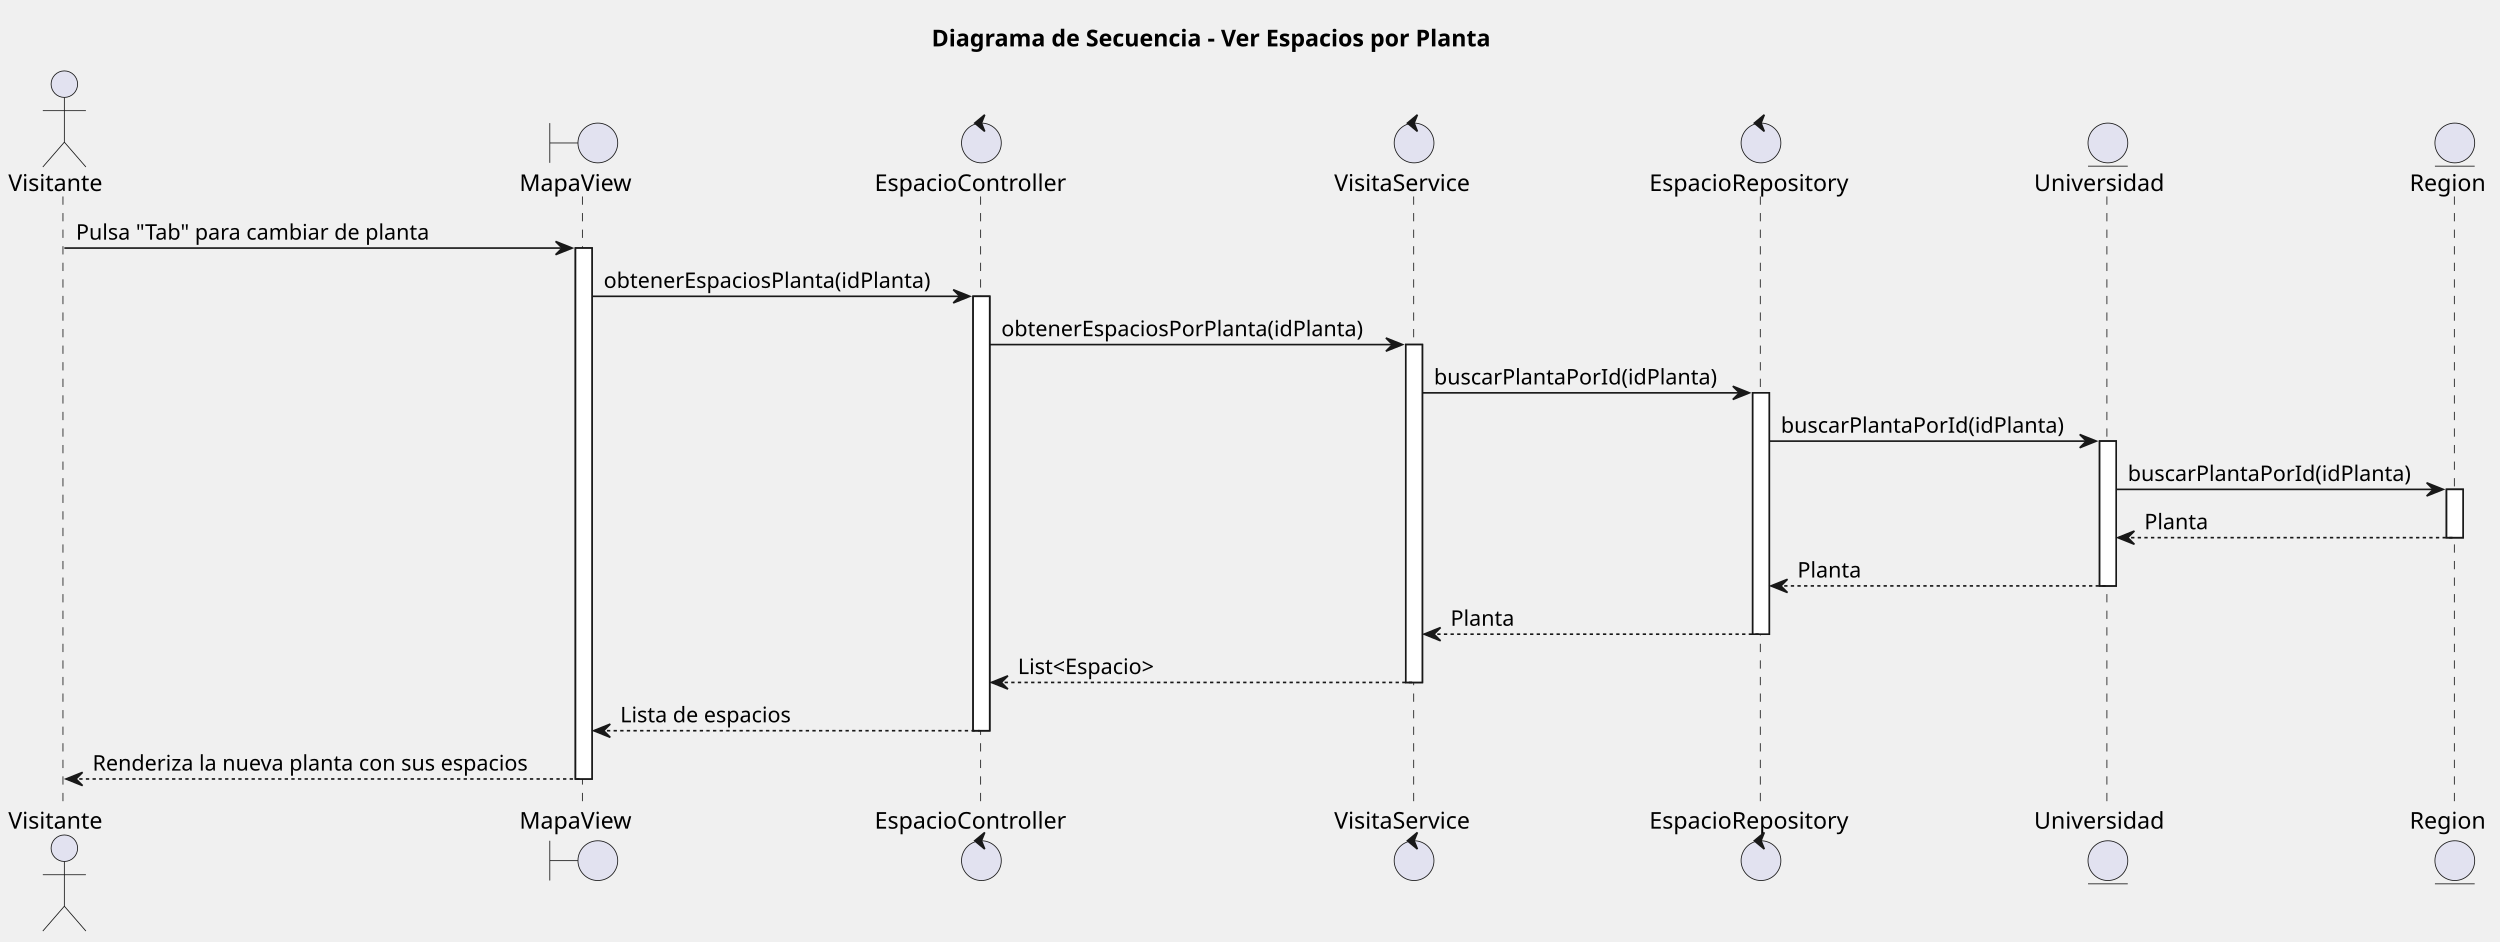
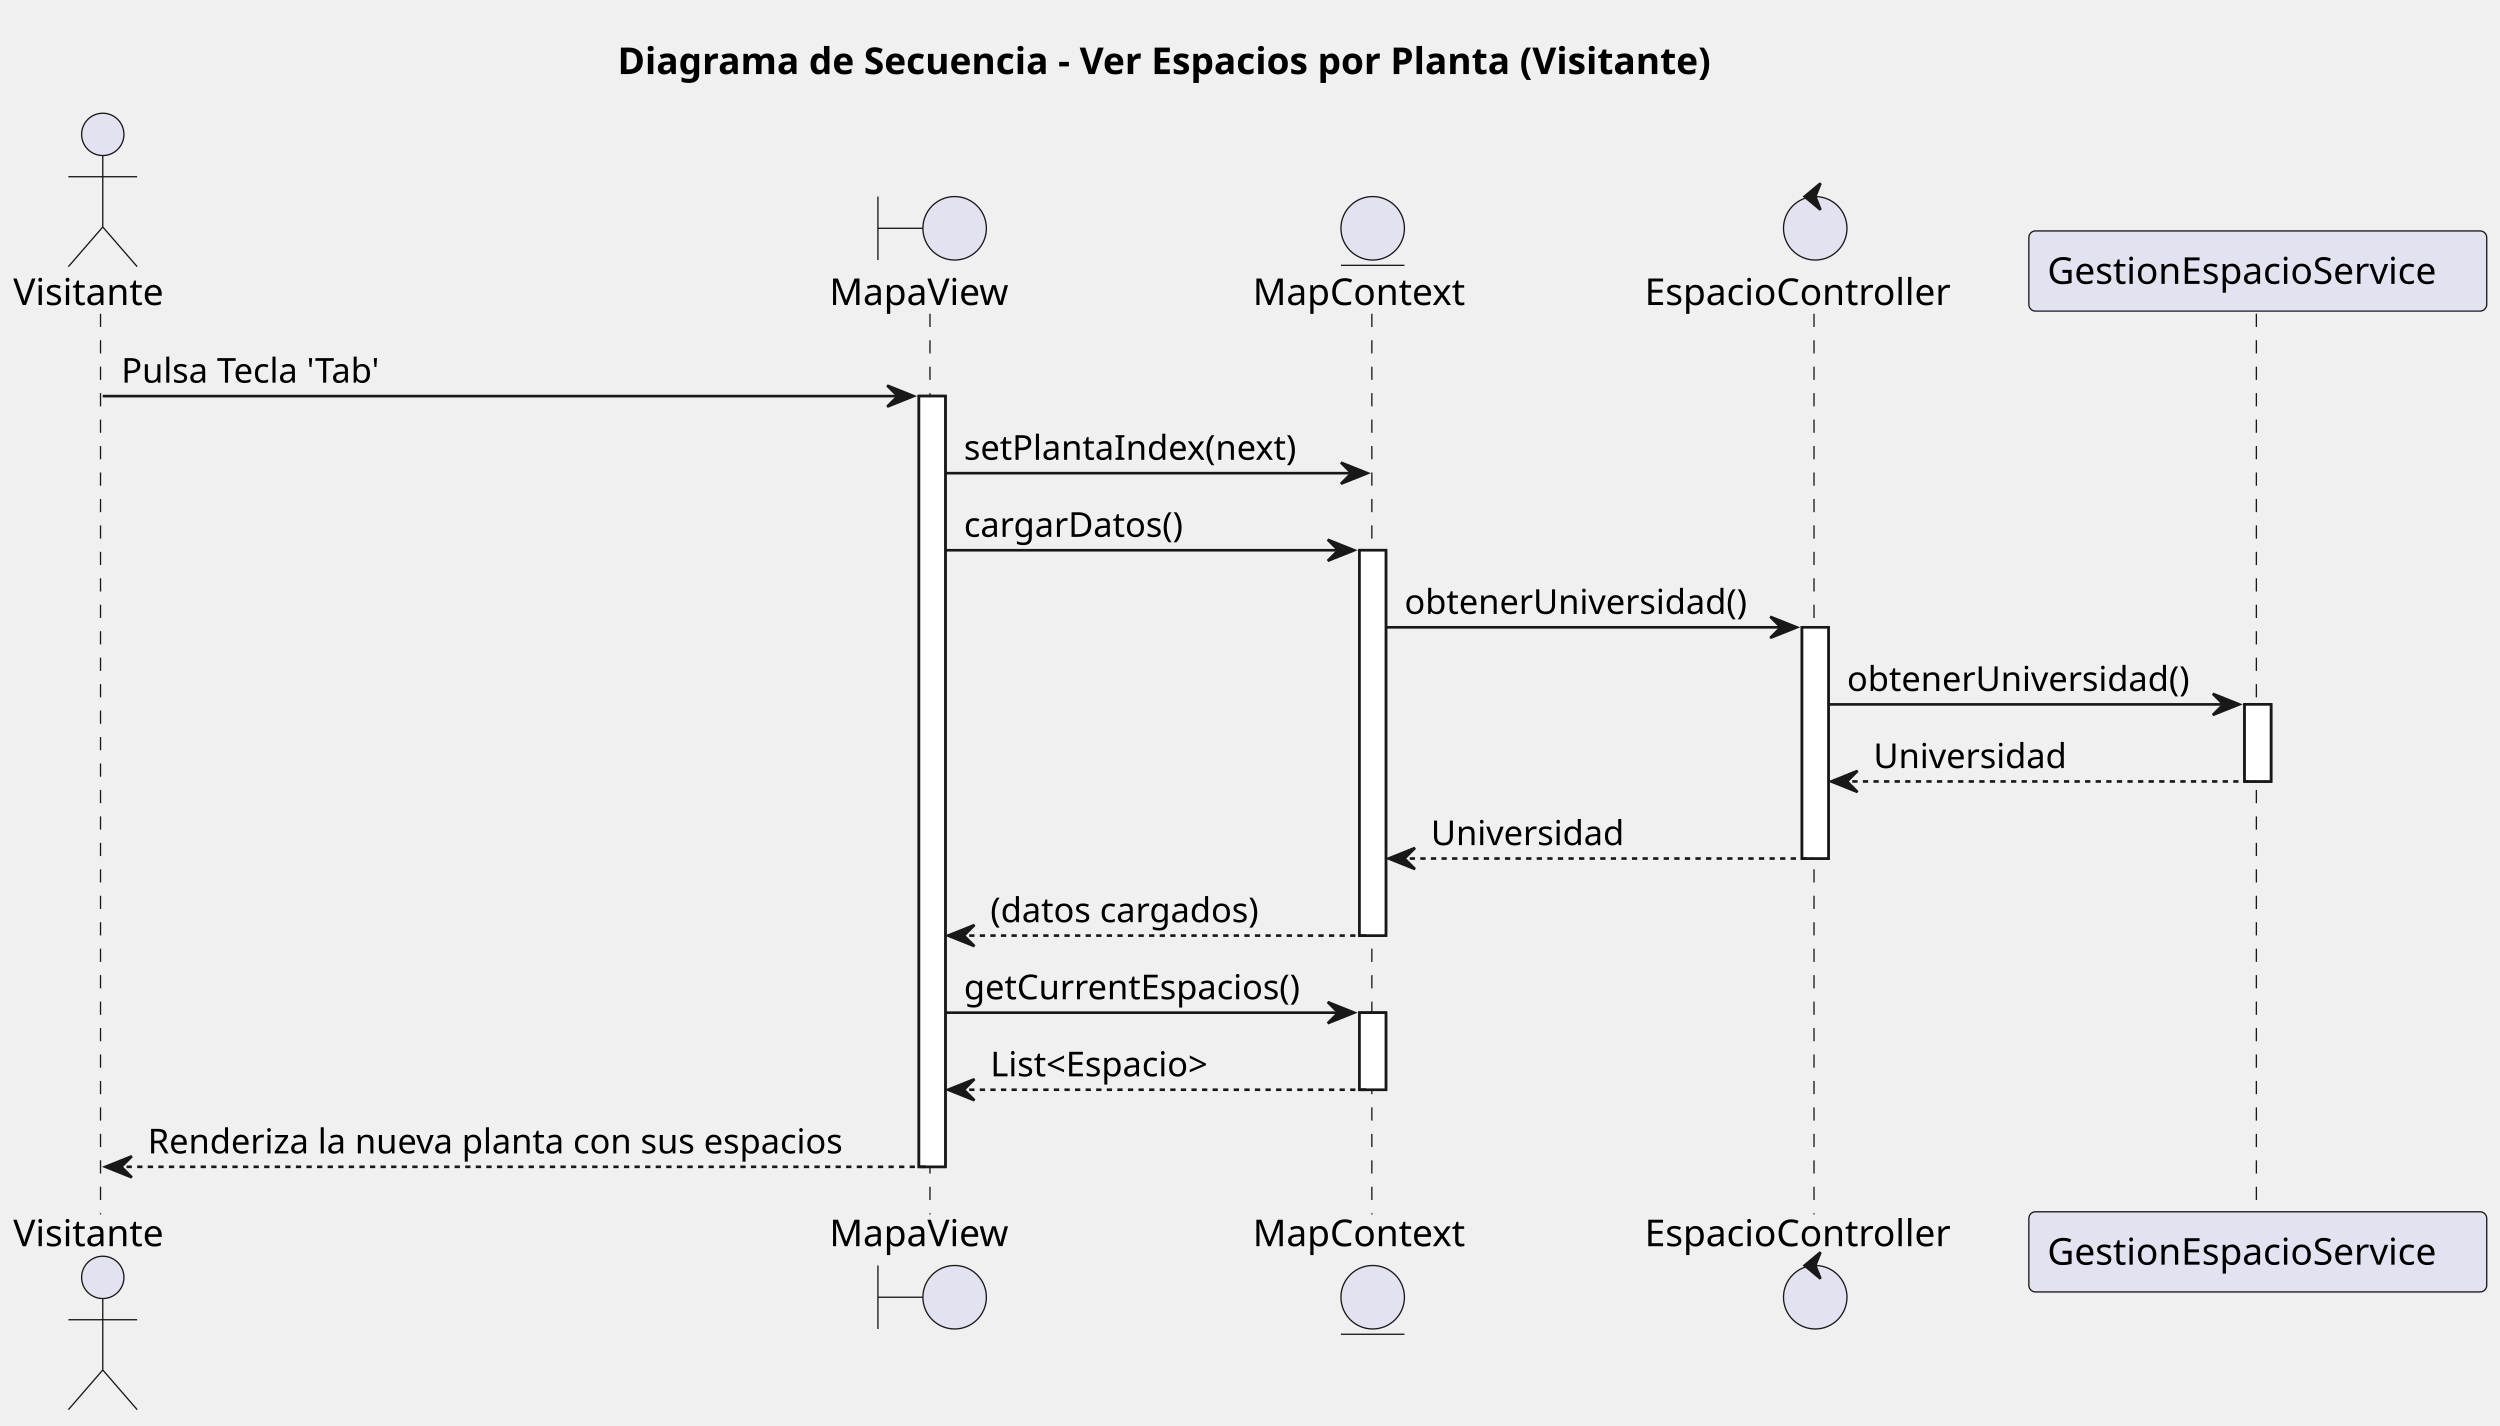
- <svg xmlns="http://www.w3.org/2000/svg" contentStyleType="text/css" data-diagram-type="SEQUENCE" height="568px" preserveAspectRatio="none" style="width:1509px;height:568px;background:#FFFFFF;" version="1.1" viewBox="0 0 1509 568" width="1509px" zoomAndPan="magnify">
+ <svg xmlns="http://www.w3.org/2000/svg" contentStyleType="text/css" data-diagram-type="SEQUENCE" height="539px" preserveAspectRatio="none" style="width:945px;height:539px;background:#FFFFFF;" version="1.1" viewBox="0 0 945 539" width="945px" zoomAndPan="magnify">
  <defs />
  <g>
-     <text fill="#000000" font-family="sans-serif" font-size="14" font-weight="bold" lengthAdjust="spacing" textLength="388.377" x="562.31" y="27.995">Diagrama de Secuencia - Ver Espacios por Planta</text>
+     <text fill="#000000" font-family="sans-serif" font-size="14" font-weight="bold" lengthAdjust="spacing" textLength="477.107" x="233.437" y="27.995">Diagrama de Secuencia - Ver Espacios por Planta (Visitante)</text>
    <g>
-       <rect fill="#FFFFFF" height="320.461" style="stroke:#181818;stroke-width:1;" width="10" x="347.356" y="149.727" />
+       <rect fill="#FFFFFF" height="291.328" style="stroke:#181818;stroke-width:1;" width="10" x="347.356" y="149.727" />
    </g>
    <g>
-       <rect fill="#FFFFFF" height="262.195" style="stroke:#181818;stroke-width:1;" width="10" x="587.377" y="178.859" />
+       <rect fill="#FFFFFF" height="145.664" style="stroke:#181818;stroke-width:1;" width="10" x="513.877" y="207.992" />
    </g>
    <g>
-       <rect fill="#FFFFFF" height="203.93" style="stroke:#181818;stroke-width:1;" width="10" x="848.536" y="207.992" />
+       <rect fill="#FFFFFF" height="29.133" style="stroke:#181818;stroke-width:1;" width="10" x="513.877" y="382.789" />
    </g>
    <g>
-       <rect fill="#FFFFFF" height="145.664" style="stroke:#181818;stroke-width:1;" width="10" x="1057.93" y="237.125" />
+       <rect fill="#FFFFFF" height="87.398" style="stroke:#181818;stroke-width:1;" width="10" x="681.161" y="237.125" />
    </g>
    <g>
-       <rect fill="#FFFFFF" height="87.398" style="stroke:#181818;stroke-width:1;" width="10" x="1267.324" y="266.258" />
+       <rect fill="#FFFFFF" height="29.133" style="stroke:#181818;stroke-width:1;" width="10" x="848.445" y="266.258" />
    </g>
    <g>
-       <rect fill="#FFFFFF" height="29.133" style="stroke:#181818;stroke-width:1;" width="10" x="1476.718" y="295.391" />
+       <rect fill="#000000" fill-opacity="0" height="340.461" width="8" x="34.847" y="118.594" />
+       <line style="stroke:#181818;stroke-width:0.5;stroke-dasharray:5,5;" x1="38" x2="38" y1="118.594" y2="459.055" />
    </g>
    <g>
-       <rect fill="#000000" fill-opacity="0" height="369.594" width="8" x="34.847" y="118.594" />
-       <line style="stroke:#181818;stroke-width:0.5;stroke-dasharray:5,5;" x1="38" x2="38" y1="118.594" y2="488.188" />
+       <rect fill="#000000" fill-opacity="0" height="340.461" width="8" x="348.356" y="118.594" />
+       <line style="stroke:#181818;stroke-width:0.5;stroke-dasharray:5,5;" x1="351.528" x2="351.528" y1="118.594" y2="459.055" />
    </g>
    <g>
-       <rect fill="#000000" fill-opacity="0" height="369.594" width="8" x="348.356" y="118.594" />
-       <line style="stroke:#181818;stroke-width:0.5;stroke-dasharray:5,5;" x1="351.528" x2="351.528" y1="118.594" y2="488.188" />
+       <rect fill="#000000" fill-opacity="0" height="340.461" width="8" x="514.877" y="118.594" />
+       <line style="stroke:#181818;stroke-width:0.5;stroke-dasharray:5,5;" x1="518.56" x2="518.56" y1="118.594" y2="459.055" />
    </g>
    <g>
-       <rect fill="#000000" fill-opacity="0" height="369.594" width="8" x="588.377" y="118.594" />
-       <line style="stroke:#181818;stroke-width:0.5;stroke-dasharray:5,5;" x1="591.912" x2="591.912" y1="118.594" y2="488.188" />
+       <rect fill="#000000" fill-opacity="0" height="340.461" width="8" x="682.161" y="118.594" />
+       <line style="stroke:#181818;stroke-width:0.5;stroke-dasharray:5,5;" x1="685.696" x2="685.696" y1="118.594" y2="459.055" />
    </g>
    <g>
-       <rect fill="#000000" fill-opacity="0" height="369.594" width="8" x="849.536" y="118.594" />
-       <line style="stroke:#181818;stroke-width:0.5;stroke-dasharray:5,5;" x1="853.306" x2="853.306" y1="118.594" y2="488.188" />
-     </g>
-     <g>
-       <rect fill="#000000" fill-opacity="0" height="369.594" width="8" x="1058.93" y="118.594" />
-       <line style="stroke:#181818;stroke-width:0.5;stroke-dasharray:5,5;" x1="1062.515" x2="1062.515" y1="118.594" y2="488.188" />
-     </g>
-     <g>
-       <rect fill="#000000" fill-opacity="0" height="369.594" width="8" x="1268.324" y="118.594" />
-       <line style="stroke:#181818;stroke-width:0.5;stroke-dasharray:5,5;" x1="1271.724" x2="1271.724" y1="118.594" y2="488.188" />
-     </g>
-     <g>
-       <rect fill="#000000" fill-opacity="0" height="369.594" width="8" x="1477.718" y="118.594" />
-       <line style="stroke:#181818;stroke-width:0.5;stroke-dasharray:5,5;" x1="1481.44" x2="1481.44" y1="118.594" y2="488.188" />
+       <rect fill="#000000" fill-opacity="0" height="340.461" width="8" x="849.445" y="118.594" />
+       <line style="stroke:#181818;stroke-width:0.5;stroke-dasharray:5,5;" x1="852.909" x2="852.909" y1="118.594" y2="459.055" />
    </g>
    <g class="participant participant-head" data-participant="visitor">
      <text fill="#000000" font-family="sans-serif" font-size="14" lengthAdjust="spacing" textLength="61.694" x="5" y="115.292">Visitante</text>
      <ellipse cx="38.847" cy="50.797" fill="#E2E2F0" rx="8" ry="8" style="stroke:#181818;stroke-width:0.5;" />
      <path d="M38.847,58.797 L38.847,85.797 M25.847,66.797 L51.847,66.797 M38.847,85.797 L25.847,100.797 M38.847,85.797 L51.847,100.797" fill="none" style="stroke:#181818;stroke-width:0.5;" />
    </g>
    <g class="participant participant-tail" data-participant="visitor">
-       <text fill="#000000" font-family="sans-serif" font-size="14" lengthAdjust="spacing" textLength="61.694" x="5" y="500.183">Visitante</text>
-       <ellipse cx="38.847" cy="511.984" fill="#E2E2F0" rx="8" ry="8" style="stroke:#181818;stroke-width:0.5;" />
-       <path d="M38.847,519.984 L38.847,546.984 M25.847,527.984 L51.847,527.984 M38.847,546.984 L25.847,561.984 M38.847,546.984 L51.847,561.984" fill="none" style="stroke:#181818;stroke-width:0.5;" />
+       <text fill="#000000" font-family="sans-serif" font-size="14" lengthAdjust="spacing" textLength="61.694" x="5" y="471.05">Visitante</text>
+       <ellipse cx="38.847" cy="482.852" fill="#E2E2F0" rx="8" ry="8" style="stroke:#181818;stroke-width:0.5;" />
+       <path d="M38.847,490.852 L38.847,517.852 M25.847,498.852 L51.847,498.852 M38.847,517.852 L25.847,532.852 M38.847,517.852 L51.847,532.852" fill="none" style="stroke:#181818;stroke-width:0.5;" />
    </g>
    <g class="participant participant-head" data-participant="view">
      <text fill="#000000" font-family="sans-serif" font-size="14" lengthAdjust="spacing" textLength="71.654" x="313.528" y="115.292">MapaView</text>
      <path d="M331.856,74.297 L331.856,98.297 M331.856,86.297 L348.856,86.297" fill="none" style="stroke:#181818;stroke-width:0.5;" />
      <ellipse cx="360.856" cy="86.297" fill="#E2E2F0" rx="12" ry="12" style="stroke:#181818;stroke-width:0.5;" />
    </g>
    <g class="participant participant-tail" data-participant="view">
-       <text fill="#000000" font-family="sans-serif" font-size="14" lengthAdjust="spacing" textLength="71.654" x="313.528" y="500.183">MapaView</text>
-       <path d="M331.856,507.484 L331.856,531.484 M331.856,519.484 L348.856,519.484" fill="none" style="stroke:#181818;stroke-width:0.5;" />
-       <ellipse cx="360.856" cy="519.484" fill="#E2E2F0" rx="12" ry="12" style="stroke:#181818;stroke-width:0.5;" />
+       <text fill="#000000" font-family="sans-serif" font-size="14" lengthAdjust="spacing" textLength="71.654" x="313.528" y="471.05">MapaView</text>
+       <path d="M331.856,478.352 L331.856,502.352 M331.856,490.352 L348.856,490.352" fill="none" style="stroke:#181818;stroke-width:0.5;" />
+       <ellipse cx="360.856" cy="490.352" fill="#E2E2F0" rx="12" ry="12" style="stroke:#181818;stroke-width:0.5;" />
+     </g>
+     <g class="participant participant-head" data-participant="context">
+       <text fill="#000000" font-family="sans-serif" font-size="14" lengthAdjust="spacing" textLength="84.636" x="473.56" y="115.292">MapContext</text>
+       <ellipse cx="518.877" cy="86.297" fill="#E2E2F0" rx="12" ry="12" style="stroke:#181818;stroke-width:0.5;" />
+       <line style="stroke:#181818;stroke-width:0.5;" x1="506.877" x2="530.877" y1="100.297" y2="100.297" />
+     </g>
+     <g class="participant participant-tail" data-participant="context">
+       <text fill="#000000" font-family="sans-serif" font-size="14" lengthAdjust="spacing" textLength="84.636" x="473.56" y="471.05">MapContext</text>
+       <ellipse cx="518.877" cy="490.352" fill="#E2E2F0" rx="12" ry="12" style="stroke:#181818;stroke-width:0.5;" />
+       <line style="stroke:#181818;stroke-width:0.5;" x1="506.877" x2="530.877" y1="504.352" y2="504.352" />
    </g>
    <g class="participant participant-head" data-participant="controller">
-       <text fill="#000000" font-family="sans-serif" font-size="14" lengthAdjust="spacing" textLength="122.931" x="527.912" y="115.292">EspacioController</text>
-       <ellipse cx="592.377" cy="86.297" fill="#E2E2F0" rx="12" ry="12" style="stroke:#181818;stroke-width:0.5;" />
-       <polygon fill="#181818" points="588.377,74.297,594.377,69.297,592.377,74.297,594.377,79.297,588.377,74.297" style="stroke:#181818;stroke-width:1;" />
+       <text fill="#000000" font-family="sans-serif" font-size="14" lengthAdjust="spacing" textLength="122.931" x="621.696" y="115.292">EspacioController</text>
+       <ellipse cx="686.161" cy="86.297" fill="#E2E2F0" rx="12" ry="12" style="stroke:#181818;stroke-width:0.5;" />
+       <polygon fill="#181818" points="682.161,74.297,688.161,69.297,686.161,74.297,688.161,79.297,682.161,74.297" style="stroke:#181818;stroke-width:1;" />
    </g>
    <g class="participant participant-tail" data-participant="controller">
-       <text fill="#000000" font-family="sans-serif" font-size="14" lengthAdjust="spacing" textLength="122.931" x="527.912" y="500.183">EspacioController</text>
-       <ellipse cx="592.377" cy="519.484" fill="#E2E2F0" rx="12" ry="12" style="stroke:#181818;stroke-width:0.5;" />
-       <polygon fill="#181818" points="588.377,507.484,594.377,502.484,592.377,507.484,594.377,512.484,588.377,507.484" style="stroke:#181818;stroke-width:1;" />
+       <text fill="#000000" font-family="sans-serif" font-size="14" lengthAdjust="spacing" textLength="122.931" x="621.696" y="471.05">EspacioController</text>
+       <ellipse cx="686.161" cy="490.352" fill="#E2E2F0" rx="12" ry="12" style="stroke:#181818;stroke-width:0.5;" />
+       <polygon fill="#181818" points="682.161,478.352,688.161,473.352,686.161,478.352,688.161,483.352,682.161,478.352" style="stroke:#181818;stroke-width:1;" />
    </g>
    <g class="participant participant-head" data-participant="service">
-       <text fill="#000000" font-family="sans-serif" font-size="14" lengthAdjust="spacing" textLength="90.46" x="805.306" y="115.292">VisitaService</text>
-       <ellipse cx="853.536" cy="86.297" fill="#E2E2F0" rx="12" ry="12" style="stroke:#181818;stroke-width:0.5;" />
-       <polygon fill="#181818" points="849.536,74.297,855.536,69.297,853.536,74.297,855.536,79.297,849.536,74.297" style="stroke:#181818;stroke-width:1;" />
+       <rect fill="#E2E2F0" height="30.297" rx="2.5" ry="2.5" style="stroke:#181818;stroke-width:0.5;" width="173.072" x="766.909" y="87.297" />
+       <text fill="#000000" font-family="sans-serif" font-size="14" lengthAdjust="spacing" textLength="159.072" x="773.909" y="107.292">GestionEspacioService</text>
    </g>
    <g class="participant participant-tail" data-participant="service">
-       <text fill="#000000" font-family="sans-serif" font-size="14" lengthAdjust="spacing" textLength="90.46" x="805.306" y="500.183">VisitaService</text>
-       <ellipse cx="853.536" cy="519.484" fill="#E2E2F0" rx="12" ry="12" style="stroke:#181818;stroke-width:0.5;" />
-       <polygon fill="#181818" points="849.536,507.484,855.536,502.484,853.536,507.484,855.536,512.484,849.536,507.484" style="stroke:#181818;stroke-width:1;" />
-     </g>
-     <g class="participant participant-head" data-participant="repository">
-       <text fill="#000000" font-family="sans-serif" font-size="14" lengthAdjust="spacing" textLength="128.83" x="995.515" y="115.292">EspacioRepository</text>
-       <ellipse cx="1062.93" cy="86.297" fill="#E2E2F0" rx="12" ry="12" style="stroke:#181818;stroke-width:0.5;" />
-       <polygon fill="#181818" points="1058.93,74.297,1064.93,69.297,1062.93,74.297,1064.93,79.297,1058.93,74.297" style="stroke:#181818;stroke-width:1;" />
-     </g>
-     <g class="participant participant-tail" data-participant="repository">
-       <text fill="#000000" font-family="sans-serif" font-size="14" lengthAdjust="spacing" textLength="128.83" x="995.515" y="500.183">EspacioRepository</text>
-       <ellipse cx="1062.93" cy="519.484" fill="#E2E2F0" rx="12" ry="12" style="stroke:#181818;stroke-width:0.5;" />
-       <polygon fill="#181818" points="1058.93,507.484,1064.93,502.484,1062.93,507.484,1064.93,512.484,1058.93,507.484" style="stroke:#181818;stroke-width:1;" />
-     </g>
-     <g class="participant participant-head" data-participant="uni">
-       <text fill="#000000" font-family="sans-serif" font-size="14" lengthAdjust="spacing" textLength="83.2" x="1227.724" y="115.292">Universidad</text>
-       <ellipse cx="1272.324" cy="86.297" fill="#E2E2F0" rx="12" ry="12" style="stroke:#181818;stroke-width:0.5;" />
-       <line style="stroke:#181818;stroke-width:0.5;" x1="1260.324" x2="1284.324" y1="100.297" y2="100.297" />
-     </g>
-     <g class="participant participant-tail" data-participant="uni">
-       <text fill="#000000" font-family="sans-serif" font-size="14" lengthAdjust="spacing" textLength="83.2" x="1227.724" y="500.183">Universidad</text>
-       <ellipse cx="1272.324" cy="519.484" fill="#E2E2F0" rx="12" ry="12" style="stroke:#181818;stroke-width:0.5;" />
-       <line style="stroke:#181818;stroke-width:0.5;" x1="1260.324" x2="1284.324" y1="533.484" y2="533.484" />
-     </g>
-     <g class="participant participant-head" data-participant="reg">
-       <text fill="#000000" font-family="sans-serif" font-size="14" lengthAdjust="spacing" textLength="48.556" x="1454.44" y="115.292">Region</text>
-       <ellipse cx="1481.718" cy="86.297" fill="#E2E2F0" rx="12" ry="12" style="stroke:#181818;stroke-width:0.5;" />
-       <line style="stroke:#181818;stroke-width:0.5;" x1="1469.718" x2="1493.718" y1="100.297" y2="100.297" />
-     </g>
-     <g class="participant participant-tail" data-participant="reg">
-       <text fill="#000000" font-family="sans-serif" font-size="14" lengthAdjust="spacing" textLength="48.556" x="1454.44" y="500.183">Region</text>
-       <ellipse cx="1481.718" cy="519.484" fill="#E2E2F0" rx="12" ry="12" style="stroke:#181818;stroke-width:0.5;" />
-       <line style="stroke:#181818;stroke-width:0.5;" x1="1469.718" x2="1493.718" y1="533.484" y2="533.484" />
+       <rect fill="#E2E2F0" height="30.297" rx="2.5" ry="2.5" style="stroke:#181818;stroke-width:0.5;" width="173.072" x="766.909" y="458.055" />
+       <text fill="#000000" font-family="sans-serif" font-size="14" lengthAdjust="spacing" textLength="159.072" x="773.909" y="478.05">GestionEspacioService</text>
    </g>
    <g>
-       <rect fill="#FFFFFF" height="320.461" style="stroke:#181818;stroke-width:1;" width="10" x="347.356" y="149.727" />
+       <rect fill="#FFFFFF" height="291.328" style="stroke:#181818;stroke-width:1;" width="10" x="347.356" y="149.727" />
    </g>
    <g>
-       <rect fill="#FFFFFF" height="262.195" style="stroke:#181818;stroke-width:1;" width="10" x="587.377" y="178.859" />
+       <rect fill="#FFFFFF" height="145.664" style="stroke:#181818;stroke-width:1;" width="10" x="513.877" y="207.992" />
    </g>
    <g>
-       <rect fill="#FFFFFF" height="203.93" style="stroke:#181818;stroke-width:1;" width="10" x="848.536" y="207.992" />
+       <rect fill="#FFFFFF" height="29.133" style="stroke:#181818;stroke-width:1;" width="10" x="513.877" y="382.789" />
    </g>
    <g>
-       <rect fill="#FFFFFF" height="145.664" style="stroke:#181818;stroke-width:1;" width="10" x="1057.93" y="237.125" />
+       <rect fill="#FFFFFF" height="87.398" style="stroke:#181818;stroke-width:1;" width="10" x="681.161" y="237.125" />
    </g>
    <g>
-       <rect fill="#FFFFFF" height="87.398" style="stroke:#181818;stroke-width:1;" width="10" x="1267.324" y="266.258" />
-     </g>
-     <g>
-       <rect fill="#FFFFFF" height="29.133" style="stroke:#181818;stroke-width:1;" width="10" x="1476.718" y="295.391" />
+       <rect fill="#FFFFFF" height="29.133" style="stroke:#181818;stroke-width:1;" width="10" x="848.445" y="266.258" />
    </g>
    <g class="message" data-participant-1="visitor" data-participant-2="view">
      <polygon fill="#181818" points="335.356,145.727,345.356,149.727,335.356,153.727,339.356,149.727" style="stroke:#181818;stroke-width:1;" />
      <line style="stroke:#181818;stroke-width:1;" x1="38.847" x2="341.356" y1="149.727" y2="149.727" />
-       <text fill="#000000" font-family="sans-serif" font-size="13" lengthAdjust="spacing" textLength="231.074" x="45.847" y="144.661">Pulsa "Tab" para cambiar de planta</text>
+       <text fill="#000000" font-family="sans-serif" font-size="13" lengthAdjust="spacing" textLength="108.665" x="45.847" y="144.661">Pulsa Tecla 'Tab'</text>
    </g>
-     <g class="message" data-participant-1="view" data-participant-2="controller">
-       <polygon fill="#181818" points="575.377,174.859,585.377,178.859,575.377,182.859,579.377,178.859" style="stroke:#181818;stroke-width:1;" />
-       <line style="stroke:#181818;stroke-width:1;" x1="357.356" x2="581.377" y1="178.859" y2="178.859" />
-       <text fill="#000000" font-family="sans-serif" font-size="13" lengthAdjust="spacing" textLength="211.022" x="364.356" y="173.793">obtenerEspaciosPlanta(idPlanta)</text>
+     <g class="message" data-participant-1="view" data-participant-2="context">
+       <polygon fill="#181818" points="506.877,174.859,516.877,178.859,506.877,182.859,510.877,178.859" style="stroke:#181818;stroke-width:1;" />
+       <line style="stroke:#181818;stroke-width:1;" x1="357.356" x2="512.877" y1="178.859" y2="178.859" />
+       <text fill="#000000" font-family="sans-serif" font-size="13" lengthAdjust="spacing" textLength="135.776" x="364.356" y="173.793">setPlantaIndex(next)</text>
+     </g>
+     <g class="message" data-participant-1="view" data-participant-2="context">
+       <polygon fill="#181818" points="501.877,203.992,511.877,207.992,501.877,211.992,505.877,207.992" style="stroke:#181818;stroke-width:1;" />
+       <line style="stroke:#181818;stroke-width:1;" x1="357.356" x2="507.877" y1="207.992" y2="207.992" />
+       <text fill="#000000" font-family="sans-serif" font-size="13" lengthAdjust="spacing" textLength="89.965" x="364.356" y="202.926">cargarDatos()</text>
+     </g>
+     <g class="message" data-participant-1="context" data-participant-2="controller">
+       <polygon fill="#181818" points="669.161,233.125,679.161,237.125,669.161,241.125,673.161,237.125" style="stroke:#181818;stroke-width:1;" />
+       <line style="stroke:#181818;stroke-width:1;" x1="523.877" x2="675.161" y1="237.125" y2="237.125" />
+       <text fill="#000000" font-family="sans-serif" font-size="13" lengthAdjust="spacing" textLength="138.284" x="530.877" y="232.059">obtenerUniversidad()</text>
    </g>
    <g class="message" data-participant-1="controller" data-participant-2="service">
-       <polygon fill="#181818" points="836.536,203.992,846.536,207.992,836.536,211.992,840.536,207.992" style="stroke:#181818;stroke-width:1;" />
-       <line style="stroke:#181818;stroke-width:1;" x1="597.377" x2="842.536" y1="207.992" y2="207.992" />
-       <text fill="#000000" font-family="sans-serif" font-size="13" lengthAdjust="spacing" textLength="232.159" x="604.377" y="202.926">obtenerEspaciosPorPlanta(idPlanta)</text>
-     </g>
-     <g class="message" data-participant-1="service" data-participant-2="repository">
-       <polygon fill="#181818" points="1045.93,233.125,1055.93,237.125,1045.93,241.125,1049.93,237.125" style="stroke:#181818;stroke-width:1;" />
-       <line style="stroke:#181818;stroke-width:1;" x1="858.536" x2="1051.93" y1="237.125" y2="237.125" />
-       <text fill="#000000" font-family="sans-serif" font-size="13" lengthAdjust="spacing" textLength="180.394" x="865.536" y="232.059">buscarPlantaPorId(idPlanta)</text>
-     </g>
-     <g class="message" data-participant-1="repository" data-participant-2="uni">
-       <polygon fill="#181818" points="1255.324,262.258,1265.324,266.258,1255.324,270.258,1259.324,266.258" style="stroke:#181818;stroke-width:1;" />
-       <line style="stroke:#181818;stroke-width:1;" x1="1067.93" x2="1261.324" y1="266.258" y2="266.258" />
-       <text fill="#000000" font-family="sans-serif" font-size="13" lengthAdjust="spacing" textLength="180.394" x="1074.93" y="261.192">buscarPlantaPorId(idPlanta)</text>
-     </g>
-     <g class="message" data-participant-1="uni" data-participant-2="reg">
-       <polygon fill="#181818" points="1464.718,291.391,1474.718,295.391,1464.718,299.391,1468.718,295.391" style="stroke:#181818;stroke-width:1;" />
-       <line style="stroke:#181818;stroke-width:1;" x1="1277.324" x2="1470.718" y1="295.391" y2="295.391" />
-       <text fill="#000000" font-family="sans-serif" font-size="13" lengthAdjust="spacing" textLength="180.394" x="1284.324" y="290.325">buscarPlantaPorId(idPlanta)</text>
-     </g>
-     <g class="message" data-participant-1="reg" data-participant-2="uni">
-       <polygon fill="#181818" points="1288.324,320.523,1278.324,324.523,1288.324,328.523,1284.324,324.523" style="stroke:#181818;stroke-width:1;" />
-       <line style="stroke:#181818;stroke-width:1;stroke-dasharray:2,2;" x1="1282.324" x2="1480.718" y1="324.523" y2="324.523" />
-       <text fill="#000000" font-family="sans-serif" font-size="13" lengthAdjust="spacing" textLength="40.72" x="1294.324" y="319.457">Planta</text>
-     </g>
-     <g class="message" data-participant-1="uni" data-participant-2="repository">
-       <polygon fill="#181818" points="1078.93,349.656,1068.93,353.656,1078.93,357.656,1074.93,353.656" style="stroke:#181818;stroke-width:1;" />
-       <line style="stroke:#181818;stroke-width:1;stroke-dasharray:2,2;" x1="1072.93" x2="1271.324" y1="353.656" y2="353.656" />
-       <text fill="#000000" font-family="sans-serif" font-size="13" lengthAdjust="spacing" textLength="40.72" x="1084.93" y="348.59">Planta</text>
-     </g>
-     <g class="message" data-participant-1="repository" data-participant-2="service">
-       <polygon fill="#181818" points="869.536,378.789,859.536,382.789,869.536,386.789,865.536,382.789" style="stroke:#181818;stroke-width:1;" />
-       <line style="stroke:#181818;stroke-width:1;stroke-dasharray:2,2;" x1="863.536" x2="1061.93" y1="382.789" y2="382.789" />
-       <text fill="#000000" font-family="sans-serif" font-size="13" lengthAdjust="spacing" textLength="40.72" x="875.536" y="377.723">Planta</text>
+       <polygon fill="#181818" points="836.445,262.258,846.445,266.258,836.445,270.258,840.445,266.258" style="stroke:#181818;stroke-width:1;" />
+       <line style="stroke:#181818;stroke-width:1;" x1="691.161" x2="842.445" y1="266.258" y2="266.258" />
+       <text fill="#000000" font-family="sans-serif" font-size="13" lengthAdjust="spacing" textLength="138.284" x="698.161" y="261.192">obtenerUniversidad()</text>
    </g>
    <g class="message" data-participant-1="service" data-participant-2="controller">
-       <polygon fill="#181818" points="608.377,407.922,598.377,411.922,608.377,415.922,604.377,411.922" style="stroke:#181818;stroke-width:1;" />
-       <line style="stroke:#181818;stroke-width:1;stroke-dasharray:2,2;" x1="602.377" x2="852.536" y1="411.922" y2="411.922" />
-       <text fill="#000000" font-family="sans-serif" font-size="13" lengthAdjust="spacing" textLength="94.428" x="614.377" y="406.856">List&lt;Espacio&gt;</text>
+       <polygon fill="#181818" points="702.161,291.391,692.161,295.391,702.161,299.391,698.161,295.391" style="stroke:#181818;stroke-width:1;" />
+       <line style="stroke:#181818;stroke-width:1;stroke-dasharray:2,2;" x1="696.161" x2="852.445" y1="295.391" y2="295.391" />
+       <text fill="#000000" font-family="sans-serif" font-size="13" lengthAdjust="spacing" textLength="77.257" x="708.161" y="290.325">Universidad</text>
    </g>
-     <g class="message" data-participant-1="controller" data-participant-2="view">
-       <polygon fill="#181818" points="368.356,437.055,358.356,441.055,368.356,445.055,364.356,441.055" style="stroke:#181818;stroke-width:1;" />
-       <line style="stroke:#181818;stroke-width:1;stroke-dasharray:2,2;" x1="362.356" x2="591.377" y1="441.055" y2="441.055" />
-       <text fill="#000000" font-family="sans-serif" font-size="13" lengthAdjust="spacing" textLength="111.681" x="374.356" y="435.989">Lista de espacios</text>
+     <g class="message" data-participant-1="controller" data-participant-2="context">
+       <polygon fill="#181818" points="534.877,320.523,524.877,324.523,534.877,328.523,530.877,324.523" style="stroke:#181818;stroke-width:1;" />
+       <line style="stroke:#181818;stroke-width:1;stroke-dasharray:2,2;" x1="528.877" x2="685.161" y1="324.523" y2="324.523" />
+       <text fill="#000000" font-family="sans-serif" font-size="13" lengthAdjust="spacing" textLength="77.257" x="540.877" y="319.457">Universidad</text>
+     </g>
+     <g class="message" data-participant-1="context" data-participant-2="view">
+       <polygon fill="#181818" points="368.356,349.656,358.356,353.656,368.356,357.656,364.356,353.656" style="stroke:#181818;stroke-width:1;" />
+       <line style="stroke:#181818;stroke-width:1;stroke-dasharray:2,2;" x1="362.356" x2="517.877" y1="353.656" y2="353.656" />
+       <text fill="#000000" font-family="sans-serif" font-size="13" lengthAdjust="spacing" textLength="109.973" x="374.356" y="348.59">(datos cargados)</text>
+     </g>
+     <g class="message" data-participant-1="view" data-participant-2="context">
+       <polygon fill="#181818" points="501.877,378.789,511.877,382.789,501.877,386.789,505.877,382.789" style="stroke:#181818;stroke-width:1;" />
+       <line style="stroke:#181818;stroke-width:1;" x1="357.356" x2="507.877" y1="382.789" y2="382.789" />
+       <text fill="#000000" font-family="sans-serif" font-size="13" lengthAdjust="spacing" textLength="137.522" x="364.356" y="377.723">getCurrentEspacios()</text>
+     </g>
+     <g class="message" data-participant-1="context" data-participant-2="view">
+       <polygon fill="#181818" points="368.356,407.922,358.356,411.922,368.356,415.922,364.356,411.922" style="stroke:#181818;stroke-width:1;" />
+       <line style="stroke:#181818;stroke-width:1;stroke-dasharray:2,2;" x1="362.356" x2="517.877" y1="411.922" y2="411.922" />
+       <text fill="#000000" font-family="sans-serif" font-size="13" lengthAdjust="spacing" textLength="94.428" x="374.356" y="406.856">List&lt;Espacio&gt;</text>
    </g>
    <g class="message" data-participant-1="view" data-participant-2="visitor">
-       <polygon fill="#181818" points="49.847,466.188,39.847,470.188,49.847,474.188,45.847,470.188" style="stroke:#181818;stroke-width:1;" />
-       <line style="stroke:#181818;stroke-width:1;stroke-dasharray:2,2;" x1="43.847" x2="351.356" y1="470.188" y2="470.188" />
-       <text fill="#000000" font-family="sans-serif" font-size="13" lengthAdjust="spacing" textLength="284.508" x="55.847" y="465.122">Renderiza la nueva planta con sus espacios</text>
+       <polygon fill="#181818" points="49.847,437.055,39.847,441.055,49.847,445.055,45.847,441.055" style="stroke:#181818;stroke-width:1;" />
+       <line style="stroke:#181818;stroke-width:1;stroke-dasharray:2,2;" x1="43.847" x2="351.356" y1="441.055" y2="441.055" />
+       <text fill="#000000" font-family="sans-serif" font-size="13" lengthAdjust="spacing" textLength="284.508" x="55.847" y="435.989">Renderiza la nueva planta con sus espacios</text>
    </g>
  </g>
</svg>
